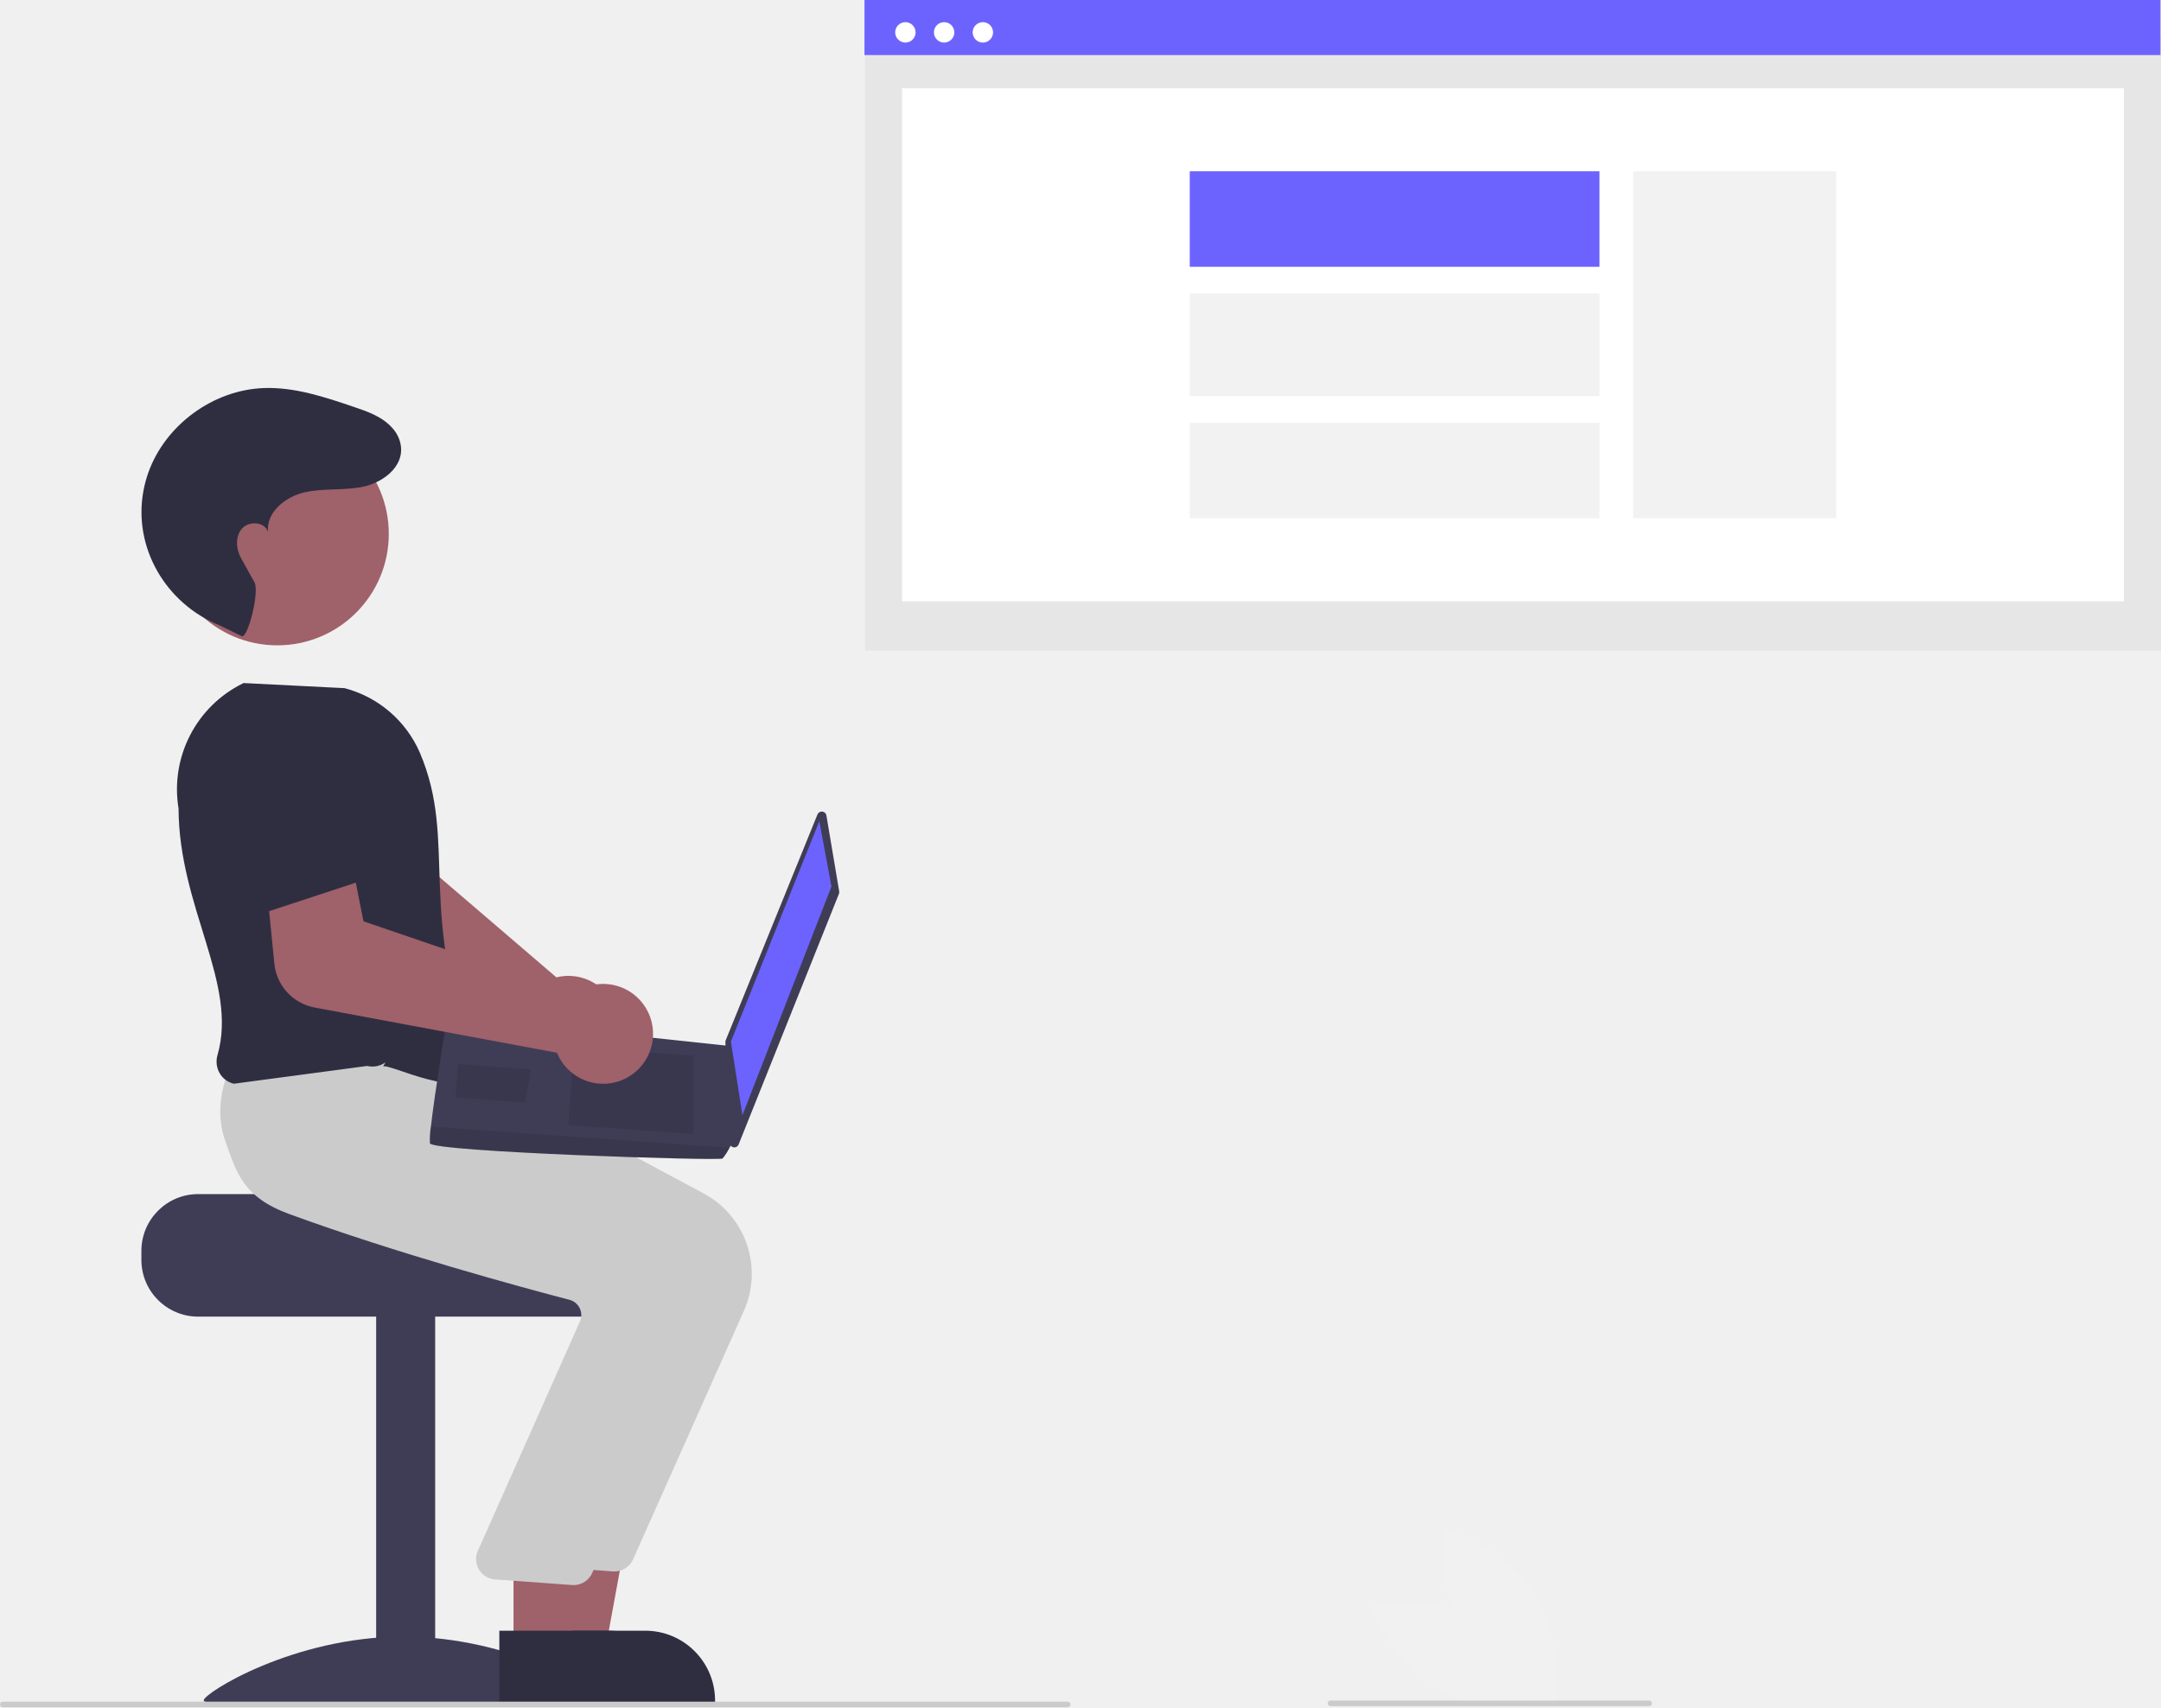
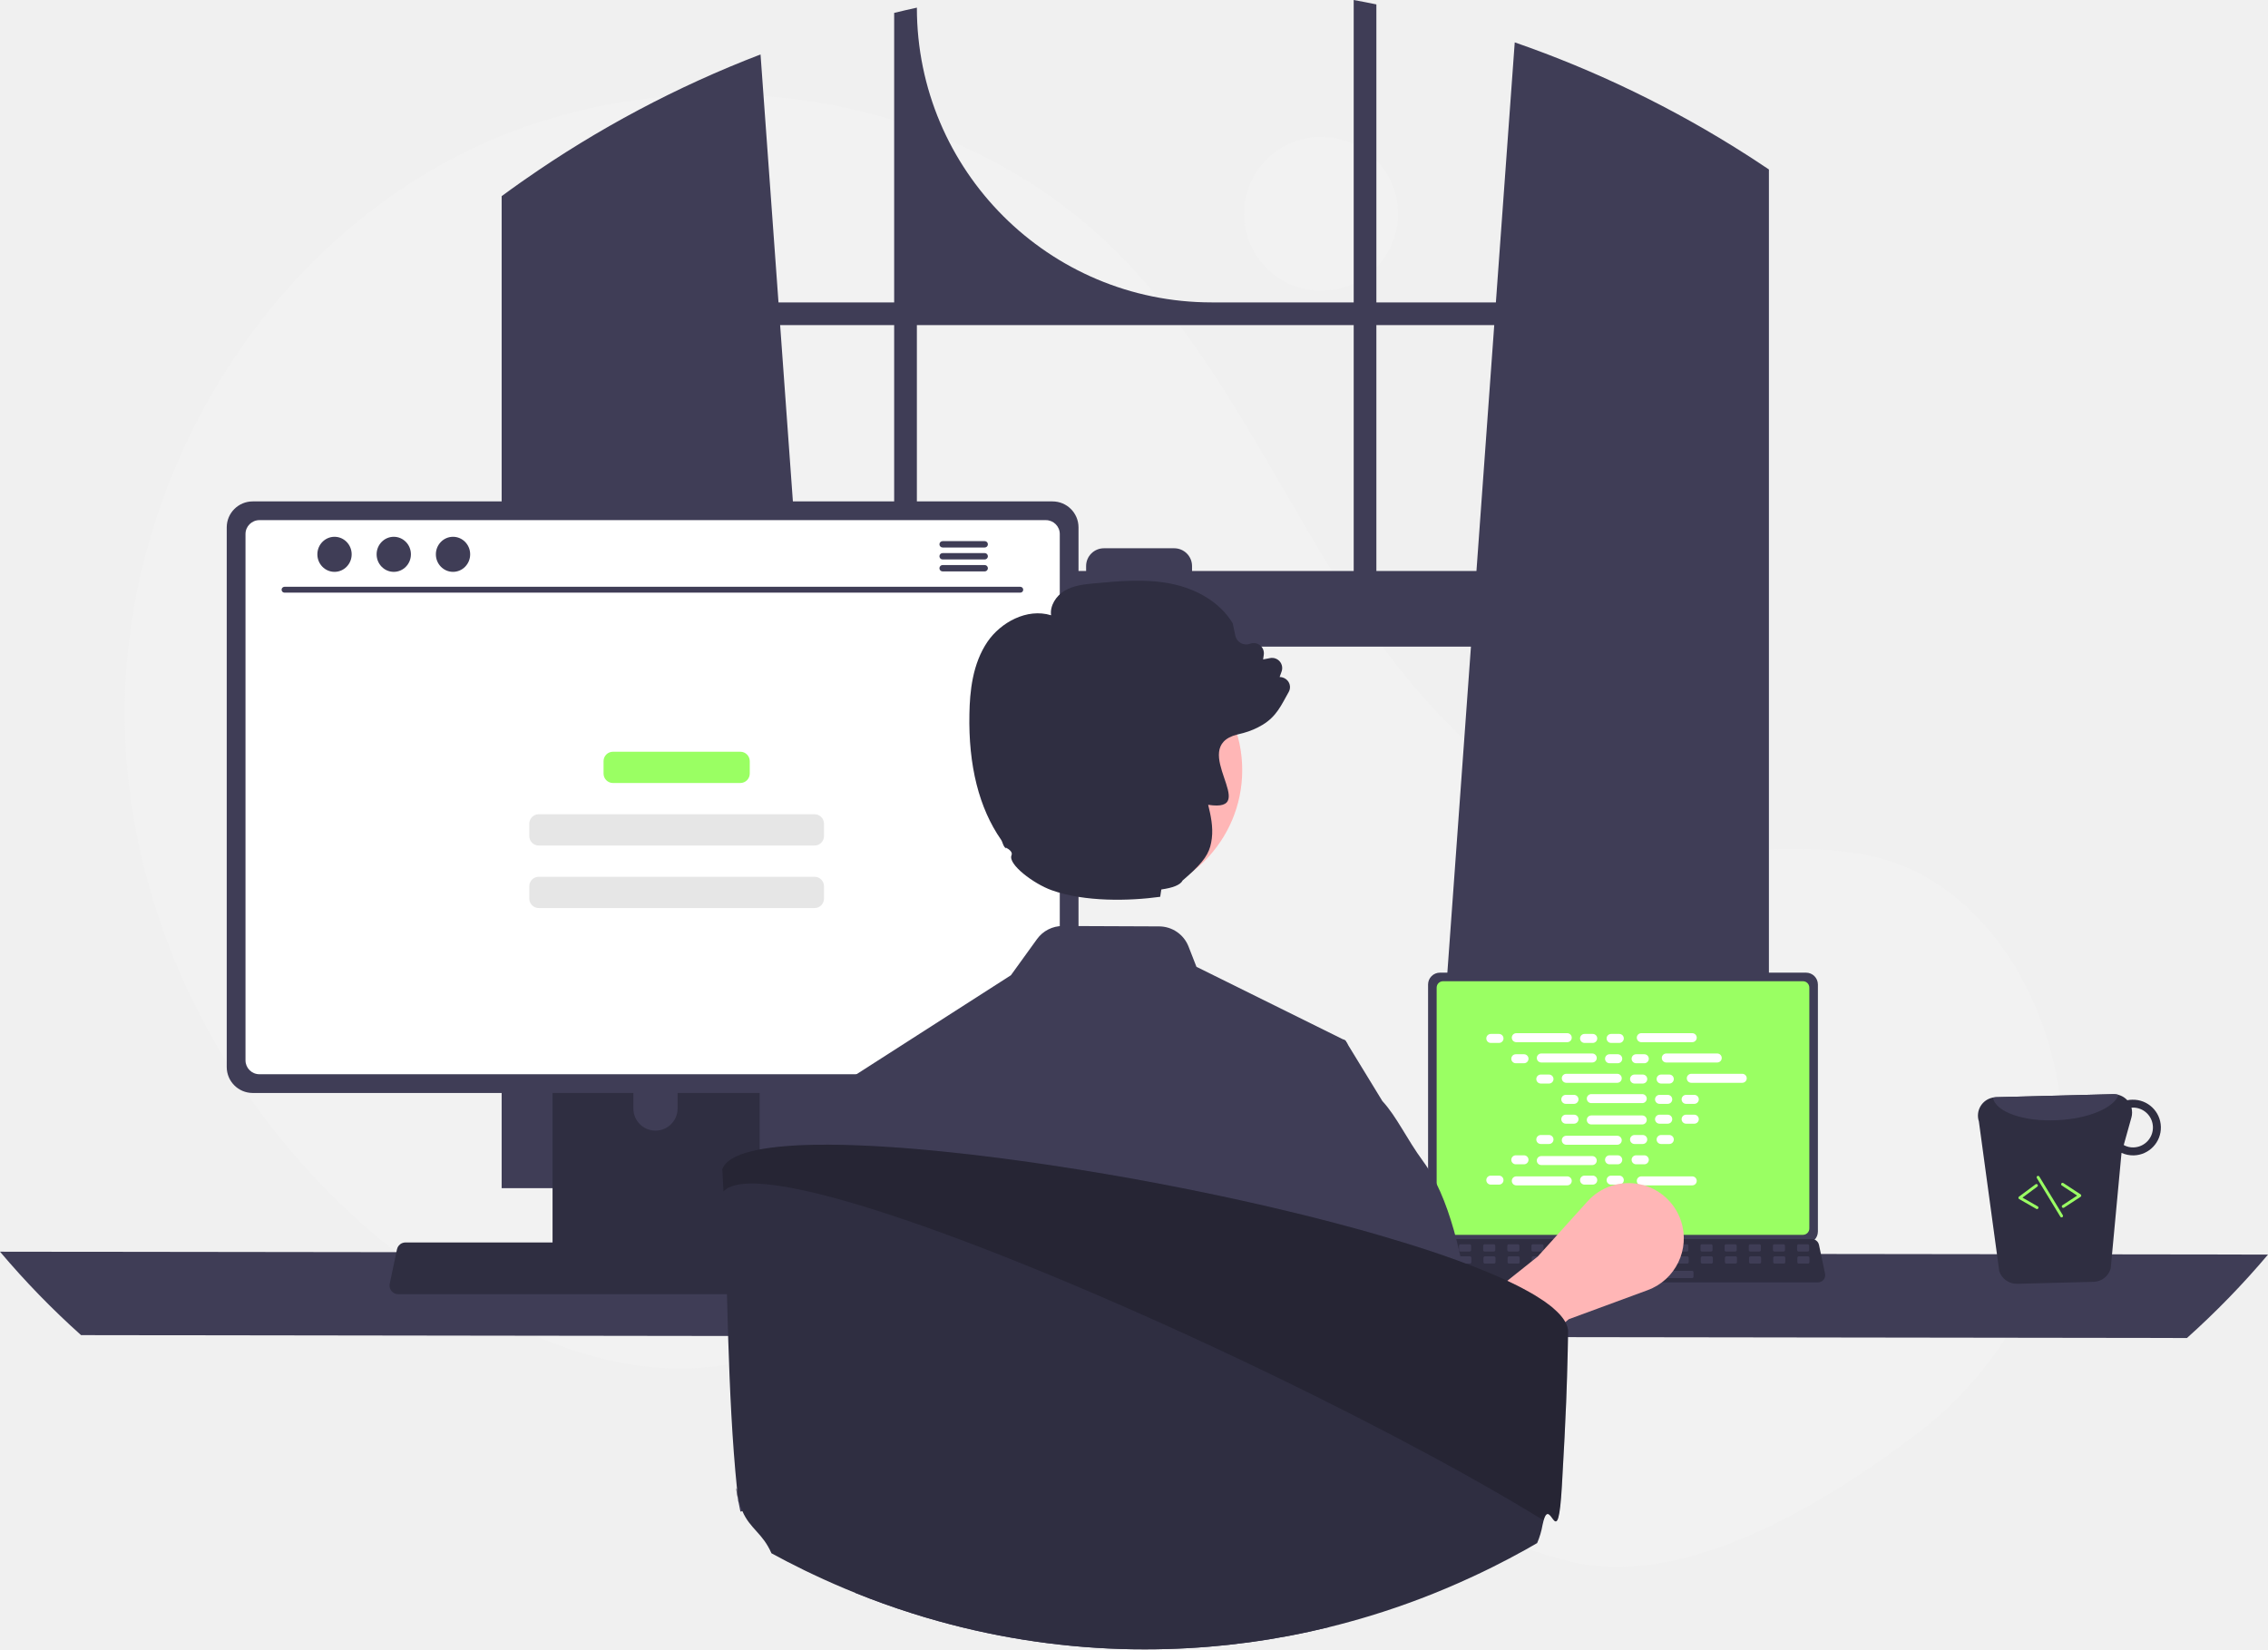
- <svg xmlns="http://www.w3.org/2000/svg" data-name="Layer 1" width="773.114" height="610.804" viewBox="0 0 773.114 610.804">
-   <rect id="e81a7c33-c795-457d-8abc-c4a3c260cd56" data-name="Rectangle 62" x="309.473" y="12.711" width="463.641" height="220.006" fill="#e6e6e6" />
-   <rect id="be98c830-918a-42d1-b1b0-0085d5874e90" data-name="Rectangle 75" x="322.731" y="31.577" width="437.126" height="183.558" fill="#fff" />
-   <rect id="ea07d9fd-7a34-4098-acd7-056fd1871281" data-name="Rectangle 80" x="309.276" width="463.641" height="19.697" fill="#6c63ff" />
-   <circle id="b9ed5a45-8896-4ed9-86b4-15f853c9a185" data-name="Ellipse 90" cx="323.913" cy="11.582" r="3.651" fill="#fff" />
-   <circle id="a9233a38-f8ba-48e0-88f3-496fd4836d40" data-name="Ellipse 91" cx="337.77" cy="11.582" r="3.651" fill="#fff" />
-   <circle id="aa82180f-a6a9-4f5f-82fc-e73106f4ad92" data-name="Ellipse 92" cx="351.627" cy="11.582" r="3.651" fill="#fff" />
-   <rect x="584.272" y="61.279" width="72.676" height="124.155" fill="#f2f2f2" />
-   <rect x="425.64" y="61.277" width="146.59" height="34.175" fill="#6c63ff" />
-   <rect x="425.64" y="104.969" width="146.59" height="36.771" fill="#f2f2f2" />
-   <rect x="425.64" y="151.257" width="146.59" height="34.175" fill="#f2f2f2" />
-   <path d="M434.646,511.7a17.867,17.867,0,0,0-19.79-17.862,17.202,17.202,0,0,0-2.348.433l-60.464-51.827,3.613-19.475-29.802-9.658-8.985,31.211a18.103,18.103,0,0,0,7.68,20.204l74.381,47.045a17.068,17.068,0,0,0,.091,1.752,17.867,17.867,0,0,0,21.691,15.502,17.382,17.382,0,0,0,2.105-.608A17.92,17.92,0,0,0,434.646,511.7Z" transform="translate(-213.4429 -144.5982)" fill="#9f616a" />
-   <path d="M284.325,571.807h77.958c0,2.241,80.345,4.059,80.345,4.059a20.884,20.884,0,0,1,3.426,3.248,20.152,20.152,0,0,1,4.71,12.99v3.248A20.305,20.305,0,0,1,430.466,615.65H284.325a20.315,20.315,0,0,1-20.297-20.297v-3.248A20.326,20.326,0,0,1,284.325,571.807Z" transform="translate(-213.4429 -144.5982)" fill="#3f3d56" />
-   <rect x="134.573" y="470.245" width="21.109" height="136.399" fill="#3f3d56" />
-   <path d="M429.206,752.939c0,2.554-31.988.988-71.447.988s-71.447,1.566-71.447-.988,31.988-22.806,71.447-22.806S429.206,750.385,429.206,752.939Z" transform="translate(-213.4429 -144.5982)" fill="#3f3d56" />
-   <polygon points="196.707 589.916 216.613 589.914 226.084 538.282 196.703 538.284 196.707 589.916" fill="#9f616a" />
-   <path d="M405.072,753.811l64.189-.002v-.812a24.984,24.984,0,0,0-24.983-24.984h-.003l-39.205.002Z" transform="translate(-213.4429 -144.5982)" fill="#2f2e41" />
-   <path d="M439.924,702.496l39.687-88.996a32.616,32.616,0,0,0-14.32-41.868l-86.083-46.161-39.282-3.341-36.234-3.294-.261.442c-.334.565-8.125,14.021-2.859,28.776,3.995,11.192,14.385,19.934,30.883,25.984,38.507,14.119,82.991,26.187,100.328,30.719a5.604,5.604,0,0,1,3.591,2.857,5.681,5.681,0,0,1,.319,4.545L398.822,694.997a7.307,7.307,0,0,0,6.186,9.79l27.55,2.006q.351.033.699.033A7.302,7.302,0,0,0,439.924,702.496Z" transform="translate(-213.4429 -144.5982)" fill="#cbcbcb" />
-   <polygon points="183.716 589.916 203.622 589.914 213.094 538.282 183.713 538.284 183.716 589.916" fill="#9f616a" />
-   <path d="M392.082,753.811l64.189-.002v-.812a24.984,24.984,0,0,0-24.983-24.984h-.003l-39.205.002Z" transform="translate(-213.4429 -144.5982)" fill="#2f2e41" />
-   <path d="M425.31,707.367l39.687-88.996a32.616,32.616,0,0,0-14.32-41.868l-86.083-46.161-39.282-3.341-28.381-2.462.004-.389c-.334.565-8.125,14.021-2.859,28.776,3.995,11.192,6.266,19.934,22.764,25.984,38.507,14.119,82.991,26.187,100.328,30.719a5.604,5.604,0,0,1,3.591,2.857,5.681,5.681,0,0,1,.319,4.545L384.208,699.868a7.307,7.307,0,0,0,6.186,9.79l27.55,2.006q.351.033.699.033A7.302,7.302,0,0,0,425.31,707.367Z" transform="translate(-213.4429 -144.5982)" fill="#cbcbcb" />
-   <path d="M350.517,526.163c1.903-1.346,29.228,12.99,34.1,1.624-22.733-56.833-7.068-81.374-20.993-113.965a40.581,40.581,0,0,0-26.901-23.025l-36.129-1.824-.187.09a42.227,42.227,0,0,0-23.089,44.798c.129,35.469,21.35,62.521,13.93,88.247a8.317,8.317,0,0,0,.786,6.468,7.931,7.931,0,0,0,5.059,3.749l47.705-6.364a8.061,8.061,0,0,0,6.522-1.262Z" transform="translate(-213.4429 -144.5982)" fill="#2f2e41" />
-   <circle cx="99.209" cy="190.998" r="39.882" fill="#9f616a" />
-   <path d="M299.948,372.203c2.119.927,6.458-15.958,4.515-19.335-2.891-5.022-2.72-4.986-4.639-8.309s-2.348-7.871.137-10.794,8.236-2.536,9.37,1.13c-.73-6.963,6.157-12.559,12.979-14.132s14.017-.596,20.877-1.996c7.961-1.624,16.243-8.297,13.067-17.051a12.33,12.33,0,0,0-2.405-3.952c-3.67-4.126-8.803-5.888-13.822-7.591-10.441-3.544-21.168-7.132-32.187-6.741-18.105.643-35.22,13.159-41.32,30.218a42.473,42.473,0,0,0-1.759,6.536c-3.782,20.337,8.028,40.397,27.209,48.141Z" transform="translate(-213.4429 -144.5982)" fill="#2f2e41" />
-   <path d="M509.097,436.337l4.573,27.156a1.672,1.672,0,0,1-.096.899l-35.88,89.653a1.672,1.672,0,0,1-3.222-.551l-1.52-36.027a1.672,1.672,0,0,1,.121-.7l32.827-80.782a1.672,1.672,0,0,1,3.197.352Z" transform="translate(-213.4429 -144.5982)" fill="#3f3d56" />
-   <polygon points="293.114 293.823 297.46 317.153 265.619 398.964 261.485 372.647 293.114 293.823" fill="#6c63ff" />
-   <path d="M367.247,553.628c.783,3.058,103.64,6.369,104.707,5.444a21.674,21.674,0,0,0,2.474-3.828c1.078-1.925,2.076-3.856,2.076-3.856l-1.69-32.529L373.492,508.031s-4.483,27.146-5.89,39.617A29.957,29.957,0,0,0,367.247,553.628Z" transform="translate(-213.4429 -144.5982)" fill="#3f3d56" />
-   <polygon points="248.114 377.702 248.123 405.727 203.309 402.541 205.292 374.657 248.114 377.702" opacity="0.1" style="isolation:isolate" />
-   <polygon points="189.717 382.557 189.988 382.523 187.872 394.437 162.975 392.667 163.825 380.716 189.717 382.557" opacity="0.1" style="isolation:isolate" />
-   <path d="M367.247,553.628c.783,3.058,103.64,6.369,104.707,5.444a21.674,21.674,0,0,0,2.474-3.828l-106.826-7.596A29.957,29.957,0,0,0,367.247,553.628Z" transform="translate(-213.4429 -144.5982)" opacity="0.1" style="isolation:isolate" />
-   <path d="M325.946,505.051l86.764,16.192a17.078,17.078,0,0,0,.734,1.593,17.906,17.906,0,0,0,11.491,8.973,17.72,17.72,0,0,0,14.399-2.609,17.864,17.864,0,0,0-18.475-30.512,17.168,17.168,0,0,0-2.02,1.272l-75.361-25.744-3.857-19.429L308.361,456.856l3.239,32.57A17.767,17.767,0,0,0,325.946,505.051Z" transform="translate(-213.4429 -144.5982)" fill="#9f616a" />
-   <path d="M307.302,471.383l45.422-14.929-10.596-30.423a18.135,18.135,0,0,0-20.107-11.924h0a18.135,18.135,0,0,0-15.153,18.089Z" transform="translate(-213.4429 -144.5982)" fill="#2f2e41" />
-   <path d="M595.443,755.402h-381a1,1,0,1,1,0-2h381a1,1,0,0,1,0,2Z" transform="translate(-213.4429 -144.5982)" fill="#cbcbcb" />
-   <path d="M743.65,723.895c18.274,9.457,26.398,30.049,26.398,30.049s-21.503,5.258-39.777-4.199-26.398-30.049-26.398-30.049S725.376,714.438,743.65,723.895Z" transform="translate(-213.4429 -144.5982)" fill="#f1f1f1" />
-   <path d="M737.806,730.708c10.905,17.449,32.086,23.881,32.086,23.881s3.501-21.858-7.403-39.306-32.086-23.881-32.086-23.881S726.901,713.259,737.806,730.708Z" transform="translate(-213.4429 -144.5982)" fill="#f1f1f1" />
-   <path d="M803.443,755.005h-114a1,1,0,0,1,0-2h114a1,1,0,0,1,0,2Z" transform="translate(-213.4429 -144.5982)" fill="#cbcbcb" />
+ <svg xmlns="http://www.w3.org/2000/svg" data-name="Layer 1" width="786.82" height="572.258" viewBox="0 0 786.82 572.258">
+   <circle cx="458.321" cy="74.182" r="26.701" fill="#f2f2f2" />
+   <path d="M872.038,661.023c39.688-30.229,58.644-81.025,46.776-129.482q-.442-1.806-.934-3.604c-7.867-28.763-27.332-56.101-55.7-65.291-23.82-7.717-49.82-1.783-74.669-4.851-48.781-6.024-86.601-45.494-113.211-86.819-26.611-41.325-47.062-87.583-82.422-121.724-58.285-56.275-153.362-68.391-225.627-31.76C293.987,254.121,247.955,335.391,249.918,416.386c1.963,80.995,50.046,158.432,119.875,199.517,25.652,15.093,55.321,25.785,84.848,22.044,25.62-3.246,48.899-17.013,74.399-21.1,40.091-6.426,79.927,11.701,114.603,32.824,34.676,21.123,68.17,46.16,107.574,55.952C789.478,715.131,836.881,687.801,872.038,661.023Z" transform="translate(-206.59 -163.8711)" fill="#f2f2f2" />
+   <path d="M815.016,219.191c-.87-.58-1.75-1.13-2.62-1.69a380.24,380.24,0,0,0-80.31-38.93l-6.54,90.22h-41.46v-103.39c-2.61-.54-5.24-1.05-7.87-1.53v104.92H626.946A102.27,102.27,0,0,1,524.676,166.521v-0c-2.64.57-5.26,1.18-7.88,1.83v100.44h-40.13l-6.23-86.03a380.858,380.858,0,0,0-81.94,43.53c-.44.3-.88.61-1.31.91-2.21,1.55-4.39,3.13-6.56,4.73v344.19h118.27l-2.09-28.95-11.5-158.95h231.59l-11.5,158.95-2.09,28.95h116.96v-353.45Q817.656,220.901,815.016,219.191Zm-298.22,142.78h-33.39l-6.17-85.3h39.56Zm159.42,0h-56.08v-1.69a6.18,6.18,0,0,0-6.19-6.18h-24.38a6.178,6.178,0,0,0-6.18,6.18v1.69h-58.71v-85.3h151.54Zm7.87,0v-85.3h40.89l-6.17,85.3Z" transform="translate(-206.59 -163.8711)" fill="#3f3d56" />
+   <path d="M206.59,598.162a289.003,289.003,0,0,0,28.12,28.95l730.58,1a289.003,289.003,0,0,0,28.12-28.95Z" transform="translate(-206.59 -163.8711)" fill="#3f3d56" />
+   <path d="M702.02,505.462v85.704a4.122,4.122,0,0,0,4.119,4.119H833.143a4.122,4.122,0,0,0,4.119-4.119v-85.704a4.124,4.124,0,0,0-4.119-4.115H706.139A4.124,4.124,0,0,0,702.02,505.462Z" transform="translate(-206.59 -163.8711)" fill="#3f3d56" />
+   <path d="M704.999,506.529V590.109a2.205,2.205,0,0,0,2.201,2.201H832.086a2.205,2.205,0,0,0,2.201-2.201V506.529a2.206,2.206,0,0,0-2.201-2.206H707.201A2.206,2.206,0,0,0,704.999,506.529Z" transform="translate(-206.59 -163.8711)" fill="#9aff63" />
+   <path d="M699.364,607.881a2.47,2.47,0,0,0,1.943.93H837.299a2.502,2.502,0,0,0,2.446-3.016l-2.111-10.027a2.507,2.507,0,0,0-1.558-1.818,2.425,2.425,0,0,0-.888-.168H703.41a2.424,2.424,0,0,0-.888.168,2.507,2.507,0,0,0-1.558,1.818l-2.111,10.027A2.501,2.501,0,0,0,699.364,607.881Z" transform="translate(-206.59 -163.8711)" fill="#2f2e41" />
+   <rect x="830.034" y="595.588" width="4.188" height="2.513" rx="0.488" transform="translate(1457.666 1029.819) rotate(-180)" fill="#3f3d56" />
+   <rect x="821.657" y="595.588" width="4.188" height="2.513" rx="0.488" transform="translate(1440.912 1029.819) rotate(-180)" fill="#3f3d56" />
+   <rect x="813.28" y="595.588" width="4.188" height="2.513" rx="0.488" transform="translate(1424.158 1029.819) rotate(-180)" fill="#3f3d56" />
+   <rect x="804.903" y="595.588" width="4.188" height="2.513" rx="0.488" transform="translate(1407.404 1029.819) rotate(-180)" fill="#3f3d56" />
+   <rect x="796.526" y="595.588" width="4.188" height="2.513" rx="0.488" transform="translate(1390.65 1029.819) rotate(-180)" fill="#3f3d56" />
+   <rect x="788.149" y="595.588" width="4.188" height="2.513" rx="0.488" transform="translate(1373.896 1029.819) rotate(-180)" fill="#3f3d56" />
+   <rect x="779.772" y="595.588" width="4.188" height="2.513" rx="0.488" transform="translate(1357.142 1029.819) rotate(-180)" fill="#3f3d56" />
+   <rect x="771.395" y="595.588" width="4.188" height="2.513" rx="0.488" transform="translate(1340.388 1029.819) rotate(-180)" fill="#3f3d56" />
+   <rect x="763.018" y="595.588" width="4.188" height="2.513" rx="0.488" transform="translate(1323.634 1029.819) rotate(-180)" fill="#3f3d56" />
+   <rect x="754.641" y="595.588" width="4.188" height="2.513" rx="0.488" transform="translate(1306.88 1029.819) rotate(-180)" fill="#3f3d56" />
+   <rect x="746.264" y="595.588" width="4.188" height="2.513" rx="0.488" transform="translate(1290.126 1029.819) rotate(-180)" fill="#3f3d56" />
+   <rect x="737.887" y="595.588" width="4.188" height="2.513" rx="0.488" transform="translate(1273.372 1029.819) rotate(-180)" fill="#3f3d56" />
+   <rect x="729.51" y="595.588" width="4.188" height="2.513" rx="0.488" transform="translate(1256.618 1029.819) rotate(-180)" fill="#3f3d56" />
+   <rect x="721.133" y="595.588" width="4.188" height="2.513" rx="0.488" transform="translate(1239.865 1029.819) rotate(-180)" fill="#3f3d56" />
+   <rect x="712.756" y="595.588" width="4.188" height="2.513" rx="0.488" transform="translate(1223.111 1029.819) rotate(-180)" fill="#3f3d56" />
+   <rect x="704.379" y="595.588" width="4.188" height="2.513" rx="0.488" transform="translate(1206.357 1029.819) rotate(-180)" fill="#3f3d56" />
+   <rect x="830.133" y="599.777" width="4.188" height="2.513" rx="0.488" transform="translate(1457.864 1038.196) rotate(-180)" fill="#3f3d56" />
+   <rect x="821.756" y="599.777" width="4.188" height="2.513" rx="0.488" transform="translate(1441.11 1038.196) rotate(-180)" fill="#3f3d56" />
+   <rect x="813.379" y="599.777" width="4.188" height="2.513" rx="0.488" transform="translate(1424.356 1038.196) rotate(-180)" fill="#3f3d56" />
+   <rect x="805.002" y="599.777" width="4.188" height="2.513" rx="0.488" transform="translate(1407.602 1038.196) rotate(-180)" fill="#3f3d56" />
+   <rect x="796.625" y="599.777" width="4.188" height="2.513" rx="0.488" transform="translate(1390.848 1038.196) rotate(-180)" fill="#3f3d56" />
+   <rect x="788.248" y="599.777" width="4.188" height="2.513" rx="0.488" transform="translate(1374.094 1038.196) rotate(-180)" fill="#3f3d56" />
+   <rect x="779.871" y="599.777" width="4.188" height="2.513" rx="0.488" transform="translate(1357.34 1038.196) rotate(-180)" fill="#3f3d56" />
+   <rect x="771.494" y="599.777" width="4.188" height="2.513" rx="0.488" transform="translate(1340.586 1038.196) rotate(-180)" fill="#3f3d56" />
+   <rect x="763.117" y="599.777" width="4.188" height="2.513" rx="0.488" transform="translate(1323.832 1038.196) rotate(-180)" fill="#3f3d56" />
+   <rect x="754.74" y="599.777" width="4.188" height="2.513" rx="0.488" transform="translate(1307.078 1038.196) rotate(-180)" fill="#3f3d56" />
+   <rect x="746.363" y="599.777" width="4.188" height="2.513" rx="0.488" transform="translate(1290.324 1038.196) rotate(-180)" fill="#3f3d56" />
+   <rect x="737.986" y="599.777" width="4.188" height="2.513" rx="0.488" transform="translate(1273.57 1038.196) rotate(-180)" fill="#3f3d56" />
+   <rect x="729.609" y="599.777" width="4.188" height="2.513" rx="0.488" transform="translate(1256.816 1038.196) rotate(-180)" fill="#3f3d56" />
+   <rect x="721.232" y="599.777" width="4.188" height="2.513" rx="0.488" transform="translate(1240.062 1038.196) rotate(-180)" fill="#3f3d56" />
+   <rect x="712.855" y="599.777" width="4.188" height="2.513" rx="0.488" transform="translate(1223.309 1038.196) rotate(-180)" fill="#3f3d56" />
+   <rect x="704.478" y="599.777" width="4.188" height="2.513" rx="0.488" transform="translate(1206.555 1038.196) rotate(-180)" fill="#3f3d56" />
+   <rect x="760.604" y="604.803" width="33.508" height="2.513" rx="0.488" transform="translate(1348.126 1048.248) rotate(-180)" fill="#3f3d56" />
+   <rect x="515.631" y="358.737" width="5.966" height="3.122" rx="1.561" fill="#fff" />
+   <rect x="548.154" y="358.737" width="5.966" height="3.122" rx="1.561" fill="#fff" />
+   <rect x="557.369" y="358.737" width="5.966" height="3.122" rx="1.561" fill="#fff" />
+   <rect x="524.477" y="358.477" width="20.796" height="3.122" rx="1.561" fill="#fff" />
+   <rect x="567.841" y="358.477" width="20.796" height="3.122" rx="1.561" fill="#fff" />
+   <rect x="524.304" y="365.784" width="5.966" height="3.122" rx="1.561" fill="#fff" />
+   <rect x="556.827" y="365.784" width="5.966" height="3.122" rx="1.561" fill="#fff" />
+   <rect x="566.042" y="365.784" width="5.966" height="3.122" rx="1.561" fill="#fff" />
+   <rect x="533.15" y="365.523" width="20.796" height="3.122" rx="1.561" fill="#fff" />
+   <rect x="576.514" y="365.523" width="20.796" height="3.122" rx="1.561" fill="#fff" />
+   <rect x="532.977" y="372.83" width="5.966" height="3.122" rx="1.561" fill="#fff" />
+   <rect x="565.5" y="372.83" width="5.966" height="3.122" rx="1.561" fill="#fff" />
+   <rect x="574.715" y="372.83" width="5.966" height="3.122" rx="1.561" fill="#fff" />
+   <rect x="541.823" y="372.57" width="20.796" height="3.122" rx="1.561" fill="#fff" />
+   <rect x="585.187" y="372.57" width="20.796" height="3.122" rx="1.561" fill="#fff" />
+   <rect x="541.649" y="379.877" width="5.966" height="3.122" rx="1.561" fill="#fff" />
+   <rect x="574.172" y="379.877" width="5.966" height="3.122" rx="1.561" fill="#fff" />
+   <rect x="583.387" y="379.877" width="5.966" height="3.122" rx="1.561" fill="#fff" />
+   <rect x="550.496" y="379.617" width="20.796" height="3.122" rx="1.561" fill="#fff" />
+   <rect x="548.154" y="407.898" width="5.966" height="3.122" rx="1.561" fill="#fff" />
+   <rect x="557.369" y="407.898" width="5.966" height="3.122" rx="1.561" fill="#fff" />
+   <rect x="567.841" y="408.158" width="20.796" height="3.122" rx="1.561" fill="#fff" />
+   <rect x="515.631" y="407.898" width="5.966" height="3.122" rx="1.561" fill="#fff" />
+   <rect x="524.477" y="408.158" width="20.796" height="3.122" rx="1.561" fill="#fff" />
+   <rect x="524.304" y="400.851" width="5.966" height="3.122" rx="1.561" fill="#fff" />
+   <rect x="556.827" y="400.851" width="5.966" height="3.122" rx="1.561" fill="#fff" />
+   <rect x="566.042" y="400.851" width="5.966" height="3.122" rx="1.561" fill="#fff" />
+   <rect x="533.15" y="401.111" width="20.796" height="3.122" rx="1.561" fill="#fff" />
+   <rect x="532.977" y="393.804" width="5.966" height="3.122" rx="1.561" fill="#fff" />
+   <rect x="565.5" y="393.804" width="5.966" height="3.122" rx="1.561" fill="#fff" />
+   <rect x="574.715" y="393.804" width="5.966" height="3.122" rx="1.561" fill="#fff" />
+   <rect x="541.823" y="394.064" width="20.796" height="3.122" rx="1.561" fill="#fff" />
+   <rect x="541.649" y="386.758" width="5.966" height="3.122" rx="1.561" fill="#fff" />
+   <rect x="574.172" y="386.758" width="5.966" height="3.122" rx="1.561" fill="#fff" />
+   <rect x="583.387" y="386.758" width="5.966" height="3.122" rx="1.561" fill="#fff" />
+   <rect x="550.496" y="387.018" width="20.796" height="3.122" rx="1.561" fill="#fff" />
+   <path d="M711.507,654.353l-13.35-21.102,41.902-33.403,17.295-19.161a19.161,19.161,0,0,1,32.418,6.828h0a19.161,19.161,0,0,1-11.57,23.991l-27.349,10.075Z" transform="translate(-206.59 -163.8711)" fill="#ffb6b6" />
+   <path d="M398.28,501.352v102.56h71.85v-102.56a3.448,3.448,0,0,0-2.43-3.3,3.175,3.175,0,0,0-1.03-.16H401.75A3.463,3.463,0,0,0,398.28,501.352Zm28.04,35.24a7.67,7.67,0,0,1,15.34,0v11.9a7.67,7.67,0,0,1-15.34,0Z" transform="translate(-206.59 -163.8711)" fill="#2f2e41" />
+   <path d="M398.06,600.632v9.89a1.946,1.946,0,0,0,1.93,1.94h68.43a1.94,1.94,0,0,0,1.93-1.94v-9.89Z" transform="translate(-206.59 -163.8711)" fill="#3f3d56" />
+   <path d="M285.25,346.832V534.092a9.007,9.007,0,0,0,9,9h277.5a9.007,9.007,0,0,0,9-9V346.832a9.011,9.011,0,0,0-9-8.99H294.25A9.012,9.012,0,0,0,285.25,346.832Z" transform="translate(-206.59 -163.8711)" fill="#3f3d56" />
+   <path d="M291.76,349.162v182.62a4.818,4.818,0,0,0,4.81,4.81H569.44a4.818,4.818,0,0,0,4.81-4.81v-182.62a4.82,4.82,0,0,0-4.81-4.82H296.57A4.821,4.821,0,0,0,291.76,349.162Z" transform="translate(-206.59 -163.8711)" fill="#fff" />
+   <path d="M342.4,611.792a2.948,2.948,0,0,0,2.32,1.11h162.34a2.987,2.987,0,0,0,2.92-3.6l-2.52-11.97a2.993,2.993,0,0,0-1.86-2.17,2.895,2.895,0,0,0-1.06-.2H347.23a2.894,2.894,0,0,0-1.06.2,2.992,2.992,0,0,0-1.86,2.17l-2.52,11.97A2.985,2.985,0,0,0,342.4,611.792Z" transform="translate(-206.59 -163.8711)" fill="#2f2e41" />
+   <path d="M560.585,369.499H305.261a1.016,1.016,0,0,1,0-2.031H560.585a1.016,1.016,0,0,1,0,2.031Z" transform="translate(-206.59 -163.8711)" fill="#3f3d56" />
+   <ellipse cx="116.051" cy="192.33" rx="5.95" ry="6.083" fill="#3f3d56" />
+   <ellipse cx="136.607" cy="192.33" rx="5.95" ry="6.083" fill="#3f3d56" />
+   <ellipse cx="157.163" cy="192.33" rx="5.95" ry="6.083" fill="#3f3d56" />
+   <path d="M548.206,351.622h-14.6a1.105,1.105,0,0,0,0,2.21h14.6a1.105,1.105,0,0,0,0-2.21Z" transform="translate(-206.59 -163.8711)" fill="#3f3d56" />
+   <path d="M548.206,355.772h-14.6a1.105,1.105,0,0,0,0,2.21h14.6a1.105,1.105,0,0,0,0-2.21Z" transform="translate(-206.59 -163.8711)" fill="#3f3d56" />
+   <path d="M548.206,359.922h-14.6a1.105,1.105,0,0,0,0,2.21h14.6a1.105,1.105,0,0,0,0-2.21Z" transform="translate(-206.59 -163.8711)" fill="#3f3d56" />
+   <path d="M900.186,604.972a6.416,6.416,0,0,0,6.183,4.331l26.492-.682a6.329,6.329,0,0,0,5.981-4.657l3.749-40.087a9.794,9.794,0,0,0,4.238.871,9.661,9.661,0,1,0-.485-19.317,8.184,8.184,0,0,0-1.736.181,6.548,6.548,0,0,0-4.874-2.103l-40.751,1.052a5.853,5.853,0,0,0-1.005.125,6.365,6.365,0,0,0-4.873,8.265Zm43.173-43.817,2.668-9.553a6.506,6.506,0,0,0,.02-3.375c.129-0.0.244-.062.373-.062a6.91,6.91,0,0,1,.324,13.817A6.505,6.505,0,0,1,943.359,561.156Z" transform="translate(-206.59 -163.8711)" fill="#2f2e41" />
+   <path d="M897.978,544.686c.868,4.964,10.629,8.454,22.366,7.847,10.793-.497,19.617-4.287,21.234-8.778a6.025,6.025,0,0,0-1.844-.246l-40.751,1.052A5.853,5.853,0,0,0,897.978,544.686Z" transform="translate(-206.59 -163.8711)" fill="#3f3d56" />
+   <path d="M922.494,582.944a.497.497,0,0,0,.151-.066l5.753-3.766a.499.499,0,0,0,0-.836l-5.98-3.917a.5.5,0,1,0-.548.836l5.341,3.498-5.114,3.348a.5.5,0,0,0,.396.903Z" transform="translate(-206.59 -163.8711)" fill="#9aff63" />
+   <path d="M913.408,583.363a.5.5,0,0,0,.126-.918l-5.303-3.04,5.126-3.807a.5.5,0,1,0-.596-.802l-5.739,4.263a.5.5,0,0,0,.049.835l5.965,3.42A.5.5,0,0,0,913.408,583.363Z" transform="translate(-206.59 -163.8711)" fill="#9aff63" />
+   <path d="M921.922,586.244a.482.482,0,0,0,.137-.058.5.5,0,0,0,.168-.687l-8.155-13.408a.5.5,0,0,0-.854.521l8.155,13.408A.5.5,0,0,0,921.922,586.244Z" transform="translate(-206.59 -163.8711)" fill="#9aff63" />
+   <rect x="209.385" y="260.827" width="50.719" height="10.846" rx="3.264" fill="#9aff63" />
+   <rect x="183.626" y="282.519" width="102.236" height="10.846" rx="3.264" fill="#e6e6e6" />
+   <rect x="183.626" y="304.21" width="102.236" height="10.846" rx="3.264" fill="#e6e6e6" />
+   <path d="M497.301,540.717l.217.684.011.023,6.525,19.838,7.506,22.861,14.123,42.961.137,6.673v.023l1.049,53.684-2.909,7.278,3.274,11.932s-1.506-18.037-9.582-7.679c-4.574,5.886-9.925,11.91-14.317,17.556q9.6,3.884,19.507,7.027c1.426.456,2.863.89,4.301,1.323q.462.137.924.274a266.863,266.863,0,0,0,67.351,10.826c1.186.034,2.35.057,3.479.08.399.011.787.023,1.175.023,1.278.011,2.544.023,3.822.023q3.867,0,7.7-.114a266.853,266.853,0,0,0,56.091-7.586c-.125-7.586-.468-16.45-.958-25.918-.228-4.643-5.35-9.674-5.658-14.533-.217-3.65,4.381-7.084,4.141-10.792-1.551-22.827-3.491-14.064-4.928-30.229q-.222-2.379-.411-4.552c-.924-10.381-1.563-16.872-1.563-16.872l6.137-38.683,9.639-60.734-.742-1.221-.833-.411-50.844-25.165-2.761-7.073a10.979,10.979,0,0,0-10.141-6.947l-33.493-.137a10.931,10.931,0,0,0-8.909,4.529l-9.069,12.56Z" transform="translate(-206.59 -163.8711)" fill="#3f3d56" />
+   <path d="M533.407,617.525,525.82,633.758l-5.179,11.088-8.909,46.646-4.46,4.734L503.45,679.467l-39.998,8.881c-1.312-7.29-.351.247-1.161-7.75.228-.228.468-.456.707-.685.639-.593,1.175-1.152,1.164-1.688-.456-27.584.913-74.526,12.343-102.966a60.053,60.053,0,0,1,7.027-13.107c.228-.308.445-.616.662-.924,5.27-7.381,8.601-14.647,13.324-19.815v-.011a.53.53,0,0,0,.08-.08.157.157,0,0,0,.046-.034l32.443-17.203,1.392,39.105.992,28.109Z" transform="translate(-206.59 -163.8711)" fill="#3f3d56" />
+   <path d="M650.391,622.135l9.476,20.275,3.307,7.061,8.907,46.642,4.446,4.723,3.83-16.755,1.8-.369,32.459-6.722,9.461,30.046a17.984,17.984,0,0,0-3.261-22.506c-.646-.585-1.184-1.154-1.169-1.692.538-32.443-1.446-91.684-19.367-116.066-5.692-7.738-9.107-15.445-14.076-20.829-.015-.015-.015-.031-.031-.031L674.081,526.114l-.738-1.215-.831-.415Z" transform="translate(-206.59 -163.8711)" fill="#3f3d56" />
+   <circle id="a657ec4b-47ce-4d2a-9c58-81a811696ca9" data-name="Ellipse 5" cx="386.397" cy="267.201" r="44.558" fill="#ffb6b6" />
+   <path d="M653.212,399.948a3.759,3.759,0,0,0-2.69-1.19l.67-1.86a3.528,3.528,0,0,0-3.96-4.7l-2.44.47.23-1.63a3.534,3.534,0,0,0-4.73-3.82,3.766,3.766,0,0,1-3.24-.23,3.846,3.846,0,0,1-1.92-2.61l-.85-4.1-.09-.22c-4.14-6.9-12.1-11.92-21.84-13.76-8.67-1.65-17.56-.81-26.13-.02-3.4.32-7.24.68-10.44,2.64-2.72,1.68-5.02,5.04-4.55,8.43-8.45-2.59-17.51,2.58-22,9.1-5.32,7.76-6.19,17.48-6.33,25.08-.38,17.98,3.33,32.69,11,43.73.56.8.7,2.47,1.81,3.03l-.23-.37c1.24.62,2.5,1.62,2.03,2.69-1.35,3.08,7.62,9.89,13.94,12.14,11.53,4.11,26.86,3.76,37.64,2.28l.38-2.55c3.89-.53,6.63-1.54,7.4-3.12,1.36-1.16,2.52-2.2,3.53-3.16l.01-.01c.02-.02.06-.05.08-.07,4.87-4.67,6-7.33,6.51-11.38.49-3.97-.38-8-1.27-11.63,18.74,2.9-7.38-19.96,10.08-24.38a5.434,5.434,0,0,1,.61-.15c.51-.12,1.02-.24,1.51-.38a26.448,26.448,0,0,0,6.72-2.87c4.88-2.97,6.49-6.91,9.01-11.35A3.427,3.427,0,0,0,653.212,399.948Z" transform="translate(-206.59 -163.8711)" fill="#2f2e41" />
+   <path d="M750.582,625.308c-.01,1.75-.03,4.2-.11,7.23q-.015.63-.03,1.29c-.13,5.57-.26,10.24-.47,15.43-.01.36-.02.71-.04,1.07-.28,7.24-.72,15.67-1.48,29.02-1.41,24.66-3.87,3.39-6.34,12.04-.12.43-.25.94-.37,1.54a27.916,27.916,0,0,1-1.88,6.33c-1.31.78-2.66,1.53-3.99,2.28-3.79,2.11-7.64,4.14-11.52,6.07-2.18,1.08-4.37,2.14-6.57,3.16-.35.16-.69.32-1.03.47a270.887,270.887,0,0,1-34.75,13.26c-2.32.7-4.63,1.38-6.97,2.01-2.44.68-4.88,1.32-7.35,1.92a266.893,266.893,0,0,1-56.09,7.59c-2.55.08-5.12.11-7.7.11-1.28,0-2.54-.01-3.82-.02-.39,0-.78-.01-1.17-.02-1.13-.03-2.3-.05-3.48-.08a266.663,266.663,0,0,1-67.35-10.83l-.93-.27c-1.44-.44-2.87-.87-4.3-1.33q-9.9-3.135-19.51-7.02-7.335-2.955-14.5-6.34a.339.339,0,0,1-.12-.06c-1-.46-2.01-.94-3.01-1.43-.13-.07-.27-.14-.41-.21q-5.595-2.73-11.07-5.72c-3.07-7.05-7.39-8.4-10.07-14.6a25.874,25.874,0,0,1-1.68-5.74c0-.02-.01-.04-.01-.07.28,3.72-1.19-6.6-.01-.04-.01-.12-.02-.25-.03-.4-.03-.36-.07-.8-.13-1.35-3.43-33.49-3.21-71.79-4.7-103.35q-.15-3.06-.31-5.86c-.03-.62-.07-1.23-.11-1.83.07-.18.15-.37.24-.55a1.002,1.002,0,0,1,.07-.15,1.623,1.623,0,0,1,.1-.18c.02-.03.05-.07.07-.1a.917.917,0,0,1,.05-.1c.09-.14.19-.29.3-.43.05-.06.09-.11.14-.16a.808.808,0,0,1,.12-.14.637.637,0,0,1,.11-.13c.04-.04.08-.09.13-.14a.302.302,0,0,1,.08-.08,2.033,2.033,0,0,1,.26-.25,9.624,9.624,0,0,1,1.14-.9c.14-.09.29-.18.43-.28a19.135,19.135,0,0,1,3.17-1.52c.38-.14.76-.27,1.17-.41.15-.04.29-.09.44-.14.22-.07.44-.14.67-.19,1.14-.34,2.37-.63,3.7-.9.16-.03.33-.06.5-.1.24-.05.49-.09.74-.13.34-.06.69-.12,1.04-.18,2.97-.47,6.34-.82,10.06-1.05q.525-.03,1.05-.06c.41-.02.82-.04,1.24-.06.35-.02.71-.03,1.07-.04.35-.02.71-.03,1.08-.04,1.01-.03,2.05-.06,3.11-.08,3.02-.06,6.2-.04,9.54.03,1.55.04,3.13.08,4.75.15.11,0,.21.01.31.01,1.41.05,2.83.11,4.29.19,1.02.05,2.05.1,3.08.16.97.06,1.95.12,2.94.19.77.04,1.54.1,2.32.15.66.05,1.32.1,1.98.14l.9.06c.49.04.98.07,1.48.12,1.1.09,2.2.18,3.32.27,1.11.1,2.24.2,3.37.3s2.27.21,3.41.32c.12.01.23.02.34.03,1.04.11,2.08.21,3.13.32.24.02.49.04.73.07,1.001.101,2.022.218,3.032.326.31.033.618.066.929.1.791.086,1.572.161,2.368.254,1.05.12,2.12.23,3.16.37.81.09,1.62.18,2.43.28,1.27.15,2.56.31,3.85.48.49.06.98.12,1.47.19,3.68.46,7.4.97,11.18,1.5,5.73.81,11.55,1.69,17.41,2.64q8.805,1.425,17.71,3.01c1.5.27,3,.54,4.51.82q1.02.195,2.04.39c1.16.21,2.32.43,3.48.65,1.16.22,2.32.44,3.48.67,1.38.27,2.77.54,4.15.81,9.09,1.8,18.13,3.72,26.95,5.73,1.45.33,2.9.67,4.34,1q4.32,1.005,8.56,2.04c.78.18,1.55.37,2.32.56,1.92.48,3.84.96,5.73,1.45l.33.09c1.39.34,2.75.69,4.11,1.05q4.815,1.26,9.47,2.55,3.09.855,6.11,1.73c3.01.87,5.96,1.75,8.83,2.64.71.22,1.42.44,2.12.65,2.1.65,4.17,1.31,6.18,1.97,1.6.52,3.16,1.05,4.7,1.58q2.31.795,4.53,1.59c.95.34,1.89.7,2.83,1.04,1.35.5,2.68,1,3.98,1.5.4.15.79.31,1.18.46.25.11.49.2.73.3.47.19.95.37,1.41.56.47.18.93.37,1.39.57.45.18.91.37,1.35.56.45.18.89.37,1.33.57.37.15.73.31,1.08.47.71.31,1.42.62,2.11.94.34.16.68.31,1.02.47l.78.36c.11.06.22.11.33.16.25.12.51.25.76.37.58.27,1.15.56,1.71.83.75.38,1.48.76,2.18,1.13.71.38,1.4.76,2.06,1.13.11.06.21.12.32.18.15.08.3.17.45.25.51.29,1,.59,1.49.88.96.59,1.87,1.17,2.72,1.75.19.13.37.26.56.38.63.45,1.23.89,1.79,1.34,0,.01,0,.01.01.01.19.14.37.29.55.43.15.14.31.26.46.4.52.45,1,.88,1.44,1.32a5.667,5.667,0,0,1,.42.43,1.208,1.208,0,0,1,.16.16c.2.2.38.4.55.6a.553.553,0,0,1,.07.09c.24.28.46.56.67.84.1.14.21.28.3.42.12.17.24.35.34.52.09.14.17.29.25.43a7.257,7.257,0,0,1,.54,1.13,5.241,5.241,0,0,1,.27.82A5.844,5.844,0,0,1,750.582,625.308Z" transform="translate(-206.59 -163.8711)" fill="#2f2e41" />
+   <path d="M750.582,625.308c-.01,1.75-.03,4.2-.11,7.23-.01.42-.03.85-.04,1.29-.1,4.25-.25,9.5-.46,15.43-.01.36-.02.71-.04,1.07-.28,7.24-.72,15.67-1.48,29.02-1.41,24.66-3.87,3.39-6.34,12.04-6.86-4.22-14.38-8.64-22.42-13.18q-2.175-1.23-4.39-2.47c-16.08-8.97-34.04-18.37-52.79-27.68-.74-.37-1.49-.74-2.23-1.1-42.95-21.23-89.83-41.88-127.81-55.66-7.33-2.66-14.33-5.06-20.91-7.17-13.86-4.43-25.84-7.53-35.06-8.87-9.6-1.4-16.23-.9-18.91,1.99q-.15-3.06-.31-5.86-.06-.93-.12-1.83c.062-.165.142-.322.22-.48.011-.023.019-.047.03-.07a1.002,1.002,0,0,1,.07-.15,1.623,1.623,0,0,1,.1-.18,1.06,1.06,0,0,1,.12-.2c.09-.14.19-.29.3-.43a3.483,3.483,0,0,1,.26-.3.637.637,0,0,1,.11-.13c.04-.04.08-.09.13-.14a.302.302,0,0,1,.08-.08,2.033,2.033,0,0,1,.26-.25,9.624,9.624,0,0,1,1.14-.9c.14-.09.29-.18.43-.28a19.135,19.135,0,0,1,3.17-1.52c.38-.14.76-.27,1.17-.41.15-.04.29-.09.44-.14.22-.07.44-.14.67-.19,1.14-.34,2.37-.63,3.7-.9.4-.08.82-.16,1.24-.23.34-.06.69-.12,1.04-.18,2.97-.47,6.34-.82,10.06-1.05q.525-.03,1.05-.06c.41-.02.82-.04,1.24-.06.35-.02.71-.03,1.07-.04.35-.02.71-.03,1.08-.04,1.01-.03,2.05-.06,3.11-.08,3.02-.05,6.2-.03,9.54.04,1.55.03,3.13.08,4.75.15.1,0,.21.01.31.01,1.41.04,2.84.11,4.29.18,1.02.05,2.05.1,3.08.16.97.06,1.95.12,2.94.19.77.04,1.54.1,2.32.15.66.05,1.32.1,1.98.14.79.06,1.58.12,2.38.18,1.1.09,2.2.18,3.32.27,1.11.1,2.24.2,3.37.3s2.27.21,3.41.32c.12.01.23.02.34.03,1.04.11,2.08.21,3.13.32q8.73.885,17.97,2.07,5.52.705,11.18,1.51c5.73.81,11.55,1.69,17.41,2.63q8.805,1.425,17.71,3.01c1.5.27,3,.54,4.51.82q2.76.51,5.52,1.04c1.16.22,2.32.44,3.48.67,1.38.27,2.77.54,4.15.81,9.09,1.8,18.13,3.72,26.95,5.73,1.45.33,2.9.67,4.34,1q4.32,1.005,8.56,2.04c.78.19,1.55.38,2.32.57q2.895.72,5.73,1.44v.01c.11.02.22.05.33.08,1.38.35,2.75.7,4.11,1.06q4.815,1.26,9.47,2.54c2.06.58,4.1,1.15,6.11,1.73,3.01.88,5.96,1.76,8.83,2.64.71.22,1.42.44,2.12.65q3.15.99,6.18,1.97c1.6.52,3.16,1.05,4.7,1.58q2.31.795,4.53,1.59c.96.34,1.9.69,2.83,1.03,1.36.5,2.68,1,3.98,1.51.4.15.79.31,1.18.46.73.28,1.44.57,2.14.86.47.18.93.37,1.39.57.45.18.91.37,1.35.56.45.18.89.37,1.33.57.37.15.73.31,1.08.47.71.31,1.42.62,2.11.94.34.16.68.31,1.02.47l.78.36c.11.06.22.11.33.16.85.4,1.67.8,2.47,1.2.75.38,1.48.76,2.18,1.13.83.44,1.62.87,2.38,1.31.15.08.3.17.45.25.51.29,1,.59,1.49.88.96.59,1.87,1.17,2.72,1.75.84.58,1.62,1.15,2.35,1.72,0,.01,0,.01.01.01.35.28.69.56,1.01.83.52.45,1,.88,1.44,1.32a5.667,5.667,0,0,1,.42.43,1.208,1.208,0,0,1,.16.16c.21.23.42.46.62.69.24.28.46.56.67.84.1.14.21.28.3.42.12.17.24.35.34.52.09.14.17.29.25.43a7.257,7.257,0,0,1,.54,1.13,6.053,6.053,0,0,1,.27.82A5.844,5.844,0,0,1,750.582,625.308Z" transform="translate(-206.59 -163.8711)" opacity="0.2" />
</svg>
